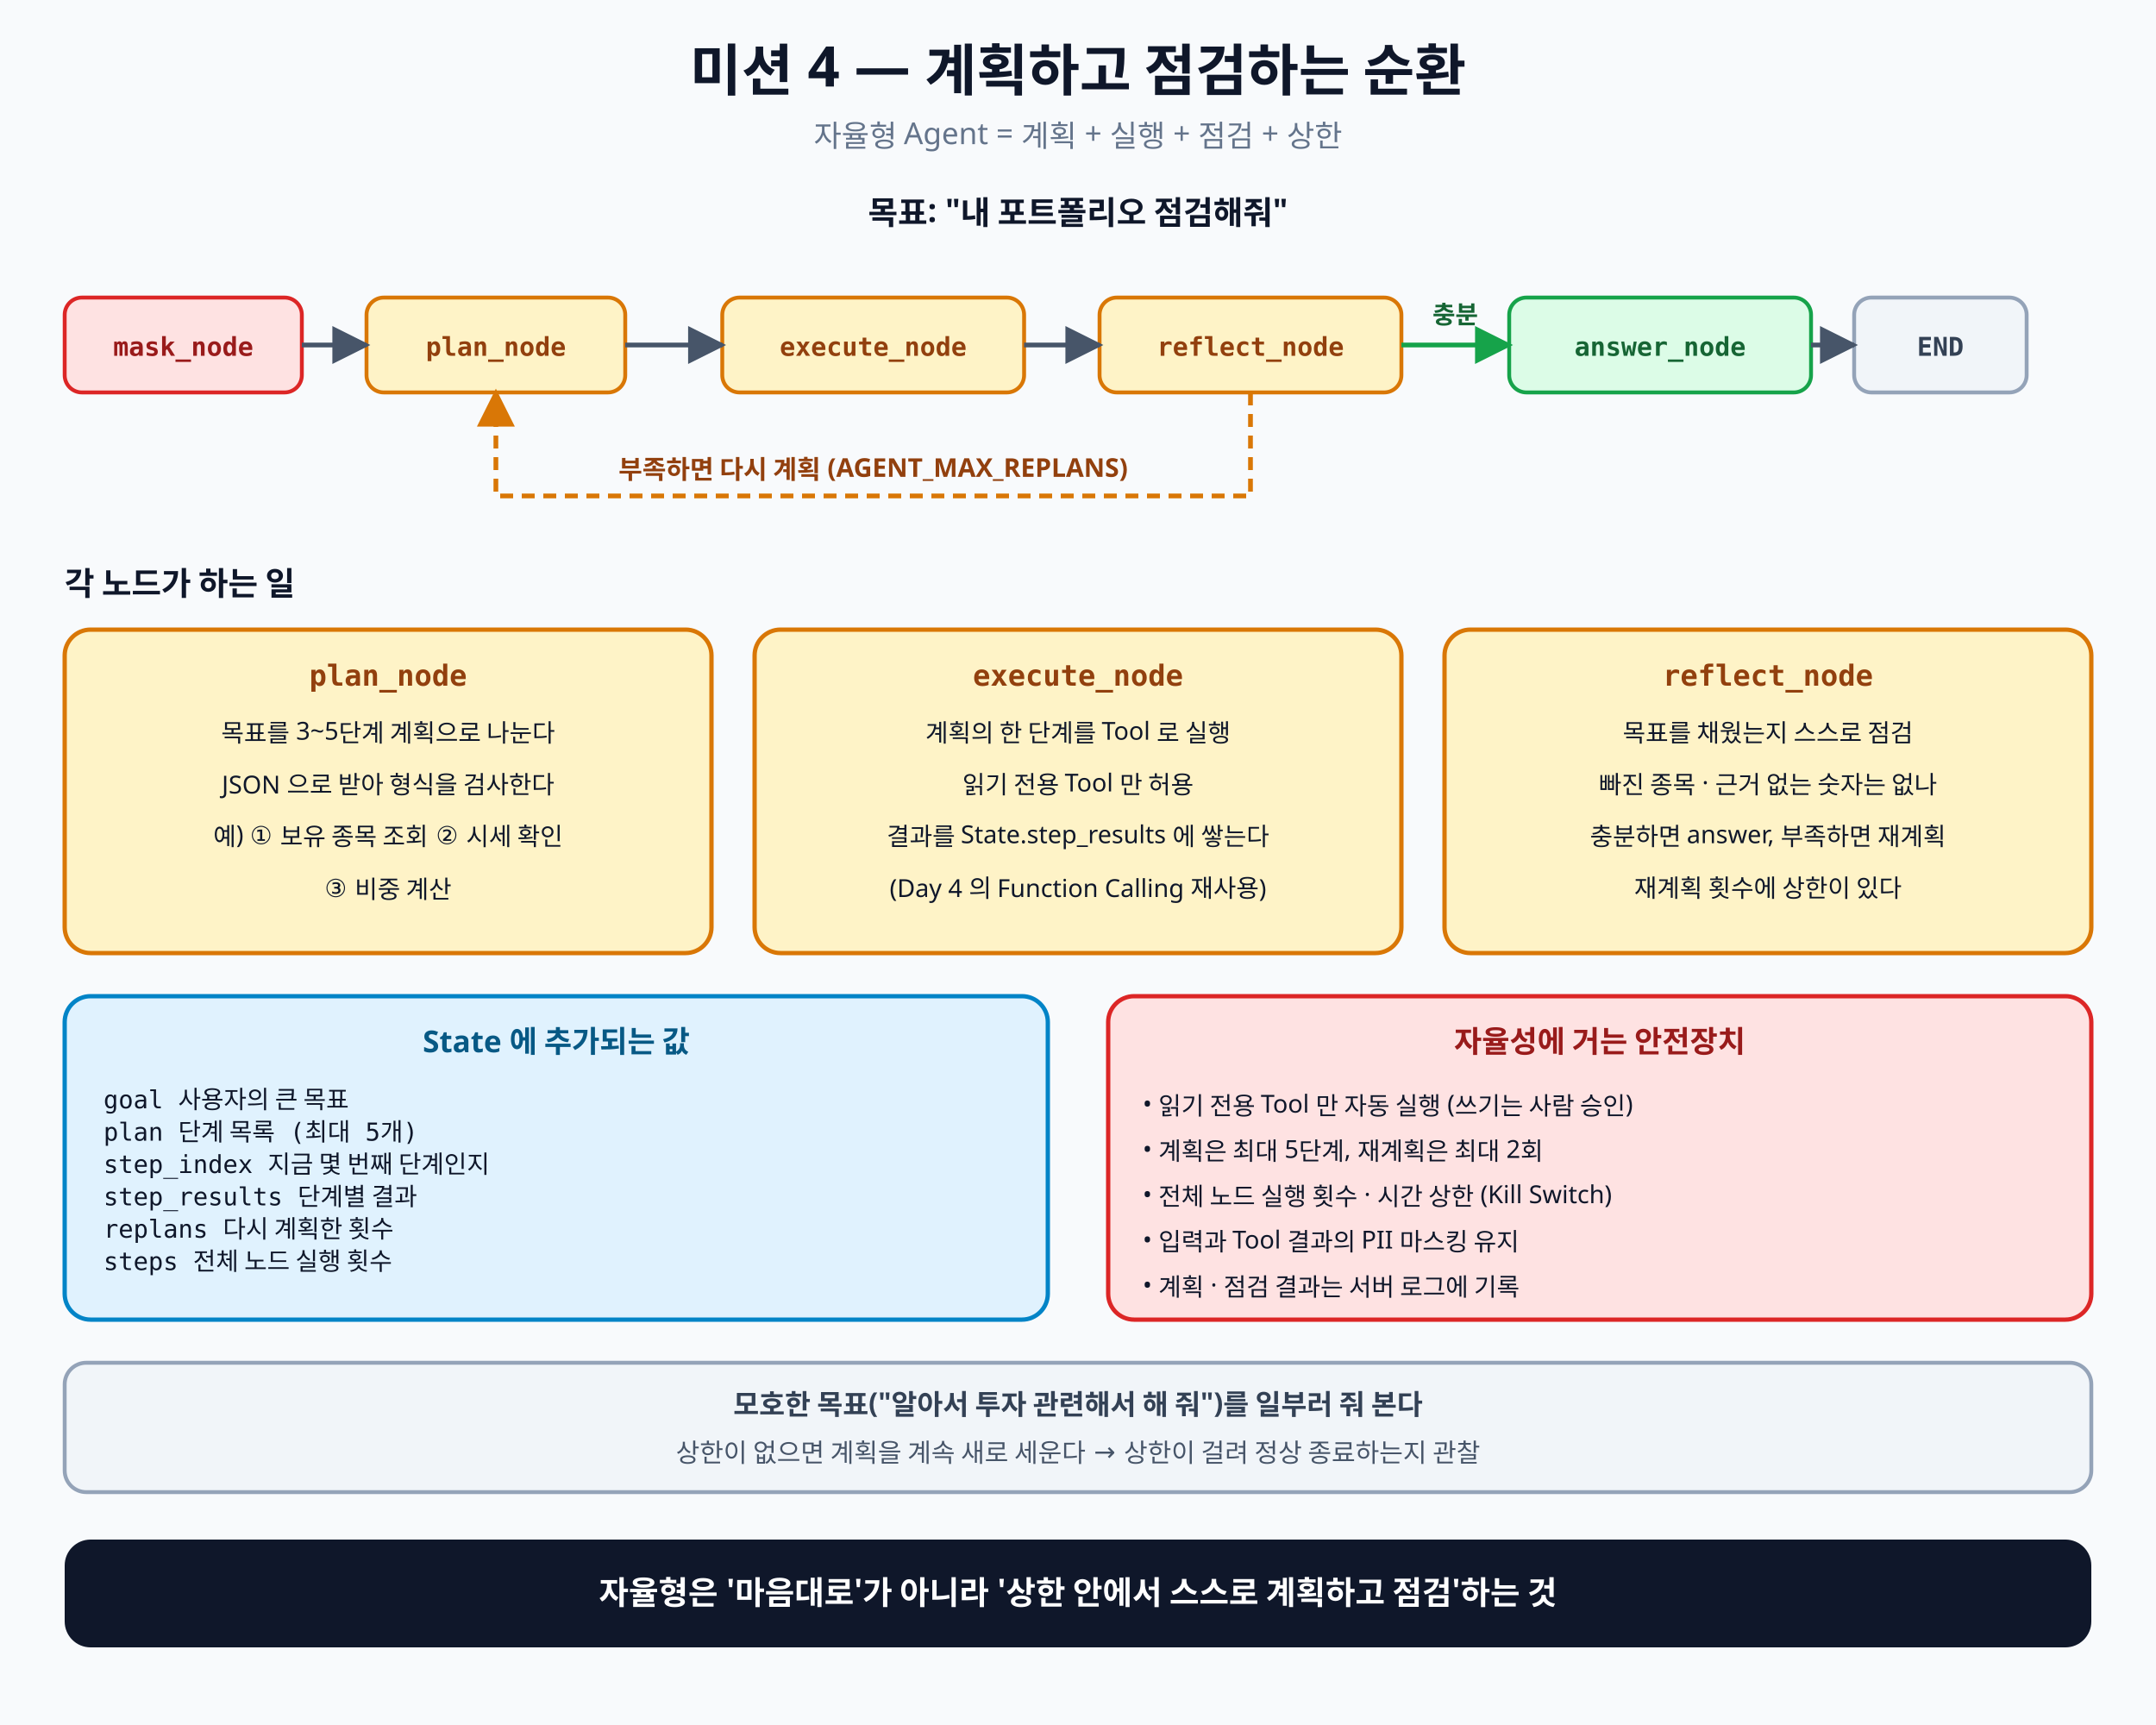
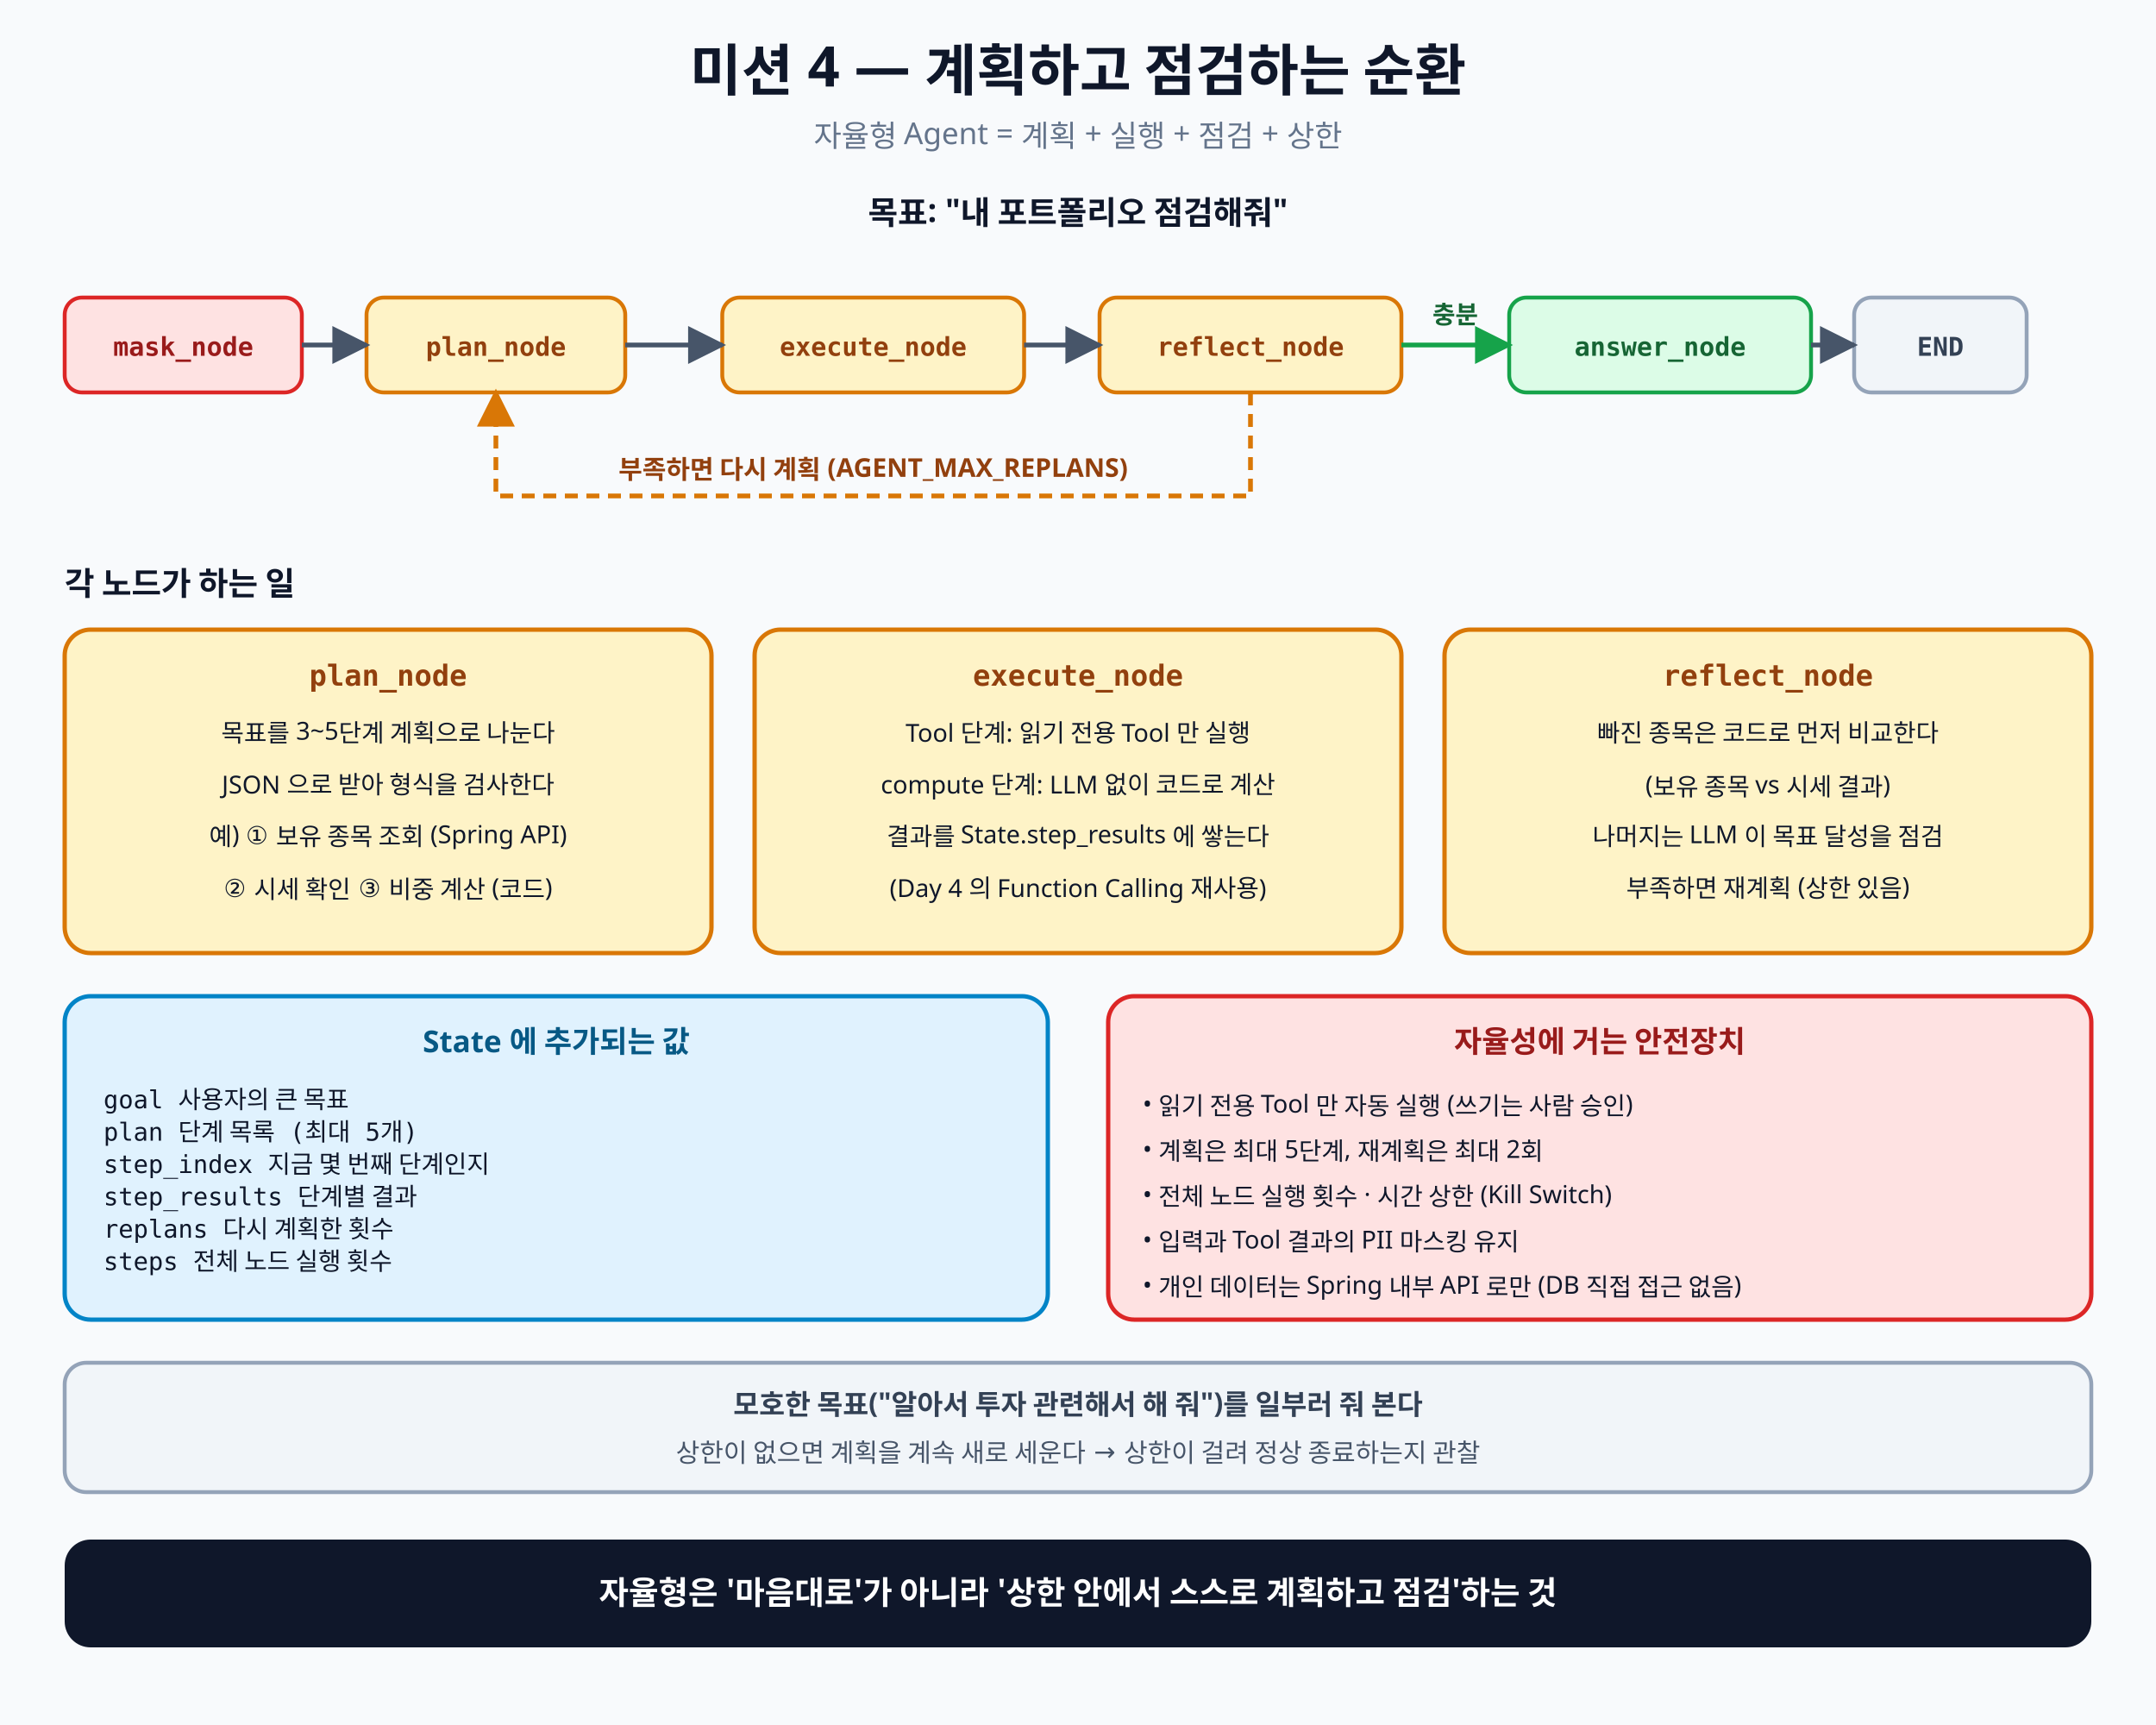
<svg xmlns="http://www.w3.org/2000/svg" width="1000" height="800" viewBox="0 0 1000 800" font-family="'Malgun Gothic','NanumGothic','Nanum Gothic','Noto Sans KR',sans-serif">
  <defs>
    <marker id="a" viewBox="0 0 10 10" refX="9" refY="5" markerWidth="8" markerHeight="8" orient="auto-start-reverse">
      <path d="M0,0 L10,5 L0,10 z" fill="#475569" />
    </marker>
    <marker id="g" viewBox="0 0 10 10" refX="9" refY="5" markerWidth="8" markerHeight="8" orient="auto-start-reverse">
      <path d="M0,0 L10,5 L0,10 z" fill="#16a34a" />
    </marker>
    <marker id="r" viewBox="0 0 10 10" refX="9" refY="5" markerWidth="8" markerHeight="8" orient="auto-start-reverse">
      <path d="M0,0 L10,5 L0,10 z" fill="#dc2626" />
    </marker>
    <marker id="o" viewBox="0 0 10 10" refX="9" refY="5" markerWidth="8" markerHeight="8" orient="auto-start-reverse">
      <path d="M0,0 L10,5 L0,10 z" fill="#d97706" />
    </marker>
    <marker id="p" viewBox="0 0 10 10" refX="9" refY="5" markerWidth="8" markerHeight="8" orient="auto-start-reverse">
      <path d="M0,0 L10,5 L0,10 z" fill="#7c3aed" />
    </marker>
    <marker id="b" viewBox="0 0 10 10" refX="9" refY="5" markerWidth="8" markerHeight="8" orient="auto-start-reverse">
      <path d="M0,0 L10,5 L0,10 z" fill="#0284c7" />
    </marker>
  </defs>
  <rect width="1000" height="800" fill="#f8fafc" />
  <text x="500" y="42" text-anchor="middle" font-size="26" font-weight="bold" fill="#0f172a">미션 4 — 계획하고 점검하는 순환</text>
  <text x="500" y="68" text-anchor="middle" font-size="14" fill="#64748b">자율형 Agent = 계획 + 실행 + 점검 + 상한</text>
  <text x="500" y="104" text-anchor="middle" font-size="15" fill="#0f172a" font-weight="bold">목표:  "내 포트폴리오 점검해줘"</text>
  <rect x="30" y="138" width="110" height="44" rx="8" fill="#fee2e2" stroke="#dc2626" stroke-width="1.8" />
  <text x="85.0" y="165.0" text-anchor="middle" font-size="12" fill="#991b1b" font-weight="bold" font-family="Consolas,'DejaVu Sans Mono','NanumGothicCoding',monospace">mask_node</text>
  <rect x="170" y="138" width="120" height="44" rx="8" fill="#fef3c7" stroke="#d97706" stroke-width="1.8" />
  <text x="230.0" y="165.0" text-anchor="middle" font-size="12" fill="#92400e" font-weight="bold" font-family="Consolas,'DejaVu Sans Mono','NanumGothicCoding',monospace">plan_node</text>
  <rect x="335" y="138" width="140" height="44" rx="8" fill="#fef3c7" stroke="#d97706" stroke-width="1.8" />
  <text x="405.0" y="165.0" text-anchor="middle" font-size="12" fill="#92400e" font-weight="bold" font-family="Consolas,'DejaVu Sans Mono','NanumGothicCoding',monospace">execute_node</text>
  <rect x="510" y="138" width="140" height="44" rx="8" fill="#fef3c7" stroke="#d97706" stroke-width="1.8" />
  <text x="580.0" y="165.0" text-anchor="middle" font-size="12" fill="#92400e" font-weight="bold" font-family="Consolas,'DejaVu Sans Mono','NanumGothicCoding',monospace">reflect_node</text>
  <rect x="700" y="138" width="140" height="44" rx="8" fill="#dcfce7" stroke="#16a34a" stroke-width="1.8" />
  <text x="770.0" y="165.0" text-anchor="middle" font-size="12" fill="#166534" font-weight="bold" font-family="Consolas,'DejaVu Sans Mono','NanumGothicCoding',monospace">answer_node</text>
  <line x1="140" y1="160" x2="170" y2="160" stroke="#475569" stroke-width="2.2" marker-end="url(#a)" />
  <line x1="290" y1="160" x2="335" y2="160" stroke="#475569" stroke-width="2.2" marker-end="url(#a)" />
  <line x1="475" y1="160" x2="510" y2="160" stroke="#475569" stroke-width="2.2" marker-end="url(#a)" />
  <line x1="650" y1="160" x2="700" y2="160" stroke="#16a34a" stroke-width="2.2" marker-end="url(#g)" />
  <text x="675" y="150" text-anchor="middle" font-size="11.5" fill="#166534" font-weight="bold">충분</text>
  <rect x="860" y="138" width="80" height="44" rx="8" fill="#f1f5f9" stroke="#94a3b8" stroke-width="1.8" />
  <text x="900.0" y="165.0" text-anchor="middle" font-size="12" fill="#334155" font-weight="bold" font-family="Consolas,'DejaVu Sans Mono','NanumGothicCoding',monospace">END</text>
  <line x1="840" y1="160" x2="860" y2="160" stroke="#475569" stroke-width="2.2" marker-end="url(#a)" />
  <polyline points="580,182 580,230 230,230 230,182" fill="none" stroke="#d97706" stroke-width="2.2" stroke-dasharray="6 4" marker-end="url(#o)" />
  <text x="405" y="222" text-anchor="middle" font-size="12" fill="#92400e" font-weight="bold">부족하면 다시 계획 (AGENT_MAX_REPLANS)</text>
  <text x="30" y="276" text-anchor="start" font-size="15" fill="#0f172a" font-weight="bold">각 노드가 하는 일</text>
  <rect x="30" y="292" width="300" height="150" rx="12" fill="#fef3c7" stroke="#d97706" stroke-width="2" />
  <text x="180" y="318" text-anchor="middle" font-size="13.5" fill="#92400e" font-weight="bold" font-family="Consolas,'DejaVu Sans Mono','NanumGothicCoding',monospace">plan_node</text>
  <text x="180" y="344" text-anchor="middle" font-size="11.5" fill="#0f172a">목표를 3~5단계 계획으로 나눈다</text>
  <text x="180" y="368" text-anchor="middle" font-size="11.5" fill="#0f172a">JSON 으로 받아 형식을 검사한다</text>
-   <text x="180" y="392" text-anchor="middle" font-size="11.5" fill="#0f172a">예) ① 보유 종목 조회 ② 시세 확인</text>
-   <text x="180" y="416" text-anchor="middle" font-size="11.5" fill="#0f172a">③ 비중 계산</text>
+   <text x="180" y="392" text-anchor="middle" font-size="11.5" fill="#0f172a">예) ① 보유 종목 조회 (Spring API)</text>
+   <text x="180" y="416" text-anchor="middle" font-size="11.5" fill="#0f172a">② 시세 확인 ③ 비중 계산 (코드)</text>
  <rect x="350" y="292" width="300" height="150" rx="12" fill="#fef3c7" stroke="#d97706" stroke-width="2" />
  <text x="500" y="318" text-anchor="middle" font-size="13.5" fill="#92400e" font-weight="bold" font-family="Consolas,'DejaVu Sans Mono','NanumGothicCoding',monospace">execute_node</text>
-   <text x="500" y="344" text-anchor="middle" font-size="11.5" fill="#0f172a">계획의 한 단계를 Tool 로 실행</text>
-   <text x="500" y="368" text-anchor="middle" font-size="11.5" fill="#0f172a">읽기 전용 Tool 만 허용</text>
+   <text x="500" y="344" text-anchor="middle" font-size="11.5" fill="#0f172a">Tool 단계: 읽기 전용 Tool 만 실행</text>
+   <text x="500" y="368" text-anchor="middle" font-size="11.5" fill="#0f172a">compute 단계: LLM 없이 코드로 계산</text>
  <text x="500" y="392" text-anchor="middle" font-size="11.5" fill="#0f172a">결과를 State.step_results 에 쌓는다</text>
  <text x="500" y="416" text-anchor="middle" font-size="11.5" fill="#0f172a">(Day 4 의 Function Calling 재사용)</text>
  <rect x="670" y="292" width="300" height="150" rx="12" fill="#fef3c7" stroke="#d97706" stroke-width="2" />
  <text x="820" y="318" text-anchor="middle" font-size="13.5" fill="#92400e" font-weight="bold" font-family="Consolas,'DejaVu Sans Mono','NanumGothicCoding',monospace">reflect_node</text>
-   <text x="820" y="344" text-anchor="middle" font-size="11.5" fill="#0f172a">목표를 채웠는지 스스로 점검</text>
-   <text x="820" y="368" text-anchor="middle" font-size="11.5" fill="#0f172a">빠진 종목 · 근거 없는 숫자는 없나</text>
-   <text x="820" y="392" text-anchor="middle" font-size="11.5" fill="#0f172a">충분하면 answer, 부족하면 재계획</text>
-   <text x="820" y="416" text-anchor="middle" font-size="11.5" fill="#0f172a">재계획 횟수에 상한이 있다</text>
+   <text x="820" y="344" text-anchor="middle" font-size="11.5" fill="#0f172a">빠진 종목은 코드로 먼저 비교한다</text>
+   <text x="820" y="368" text-anchor="middle" font-size="11.5" fill="#0f172a">(보유 종목 vs 시세 결과)</text>
+   <text x="820" y="392" text-anchor="middle" font-size="11.5" fill="#0f172a">나머지는 LLM 이 목표 달성을 점검</text>
+   <text x="820" y="416" text-anchor="middle" font-size="11.5" fill="#0f172a">부족하면 재계획 (상한 있음)</text>
  <rect x="30" y="462" width="456" height="150" rx="12" fill="#e0f2fe" stroke="#0284c7" stroke-width="2" />
  <text x="258" y="488" text-anchor="middle" font-size="14" fill="#075985" font-weight="bold">State 에 추가되는 값</text>
  <text x="48" y="514" text-anchor="start" font-size="11.5" fill="#0f172a" font-family="Consolas,'DejaVu Sans Mono','NanumGothicCoding',monospace">goal  사용자의 큰 목표</text>
  <text x="48" y="529" text-anchor="start" font-size="11.5" fill="#0f172a" font-family="Consolas,'DejaVu Sans Mono','NanumGothicCoding',monospace">plan  단계 목록 (최대 5개)</text>
  <text x="48" y="544" text-anchor="start" font-size="11.5" fill="#0f172a" font-family="Consolas,'DejaVu Sans Mono','NanumGothicCoding',monospace">step_index  지금 몇 번째 단계인지</text>
  <text x="48" y="559" text-anchor="start" font-size="11.5" fill="#0f172a" font-family="Consolas,'DejaVu Sans Mono','NanumGothicCoding',monospace">step_results  단계별 결과</text>
  <text x="48" y="574" text-anchor="start" font-size="11.5" fill="#0f172a" font-family="Consolas,'DejaVu Sans Mono','NanumGothicCoding',monospace">replans  다시 계획한 횟수</text>
  <text x="48" y="589" text-anchor="start" font-size="11.5" fill="#0f172a" font-family="Consolas,'DejaVu Sans Mono','NanumGothicCoding',monospace">steps  전체 노드 실행 횟수</text>
  <rect x="514" y="462" width="456" height="150" rx="12" fill="#fee2e2" stroke="#dc2626" stroke-width="2" />
  <text x="742" y="488" text-anchor="middle" font-size="14" fill="#991b1b" font-weight="bold">자율성에 거는 안전장치</text>
  <text x="530" y="516" text-anchor="start" font-size="11.5" fill="#0f172a">•  읽기 전용 Tool 만 자동 실행 (쓰기는 사람 승인)</text>
  <text x="530" y="537" text-anchor="start" font-size="11.5" fill="#0f172a">•  계획은 최대 5단계, 재계획은 최대 2회</text>
  <text x="530" y="558" text-anchor="start" font-size="11.5" fill="#0f172a">•  전체 노드 실행 횟수 · 시간 상한 (Kill Switch)</text>
  <text x="530" y="579" text-anchor="start" font-size="11.5" fill="#0f172a">•  입력과 Tool 결과의 PII 마스킹 유지</text>
-   <text x="530" y="600" text-anchor="start" font-size="11.5" fill="#0f172a">•  계획 · 점검 결과는 서버 로그에 기록</text>
+   <text x="530" y="600" text-anchor="start" font-size="11.5" fill="#0f172a">•  개인 데이터는 Spring 내부 API 로만 (DB 직접 접근 없음)</text>
  <rect x="30" y="632" width="940" height="60" rx="10" fill="#f1f5f9" stroke="#94a3b8" stroke-width="1.8" />
  <text x="500" y="656" text-anchor="middle" font-size="13" fill="#334155" font-weight="bold">모호한 목표("알아서 투자 관련해서 해 줘")를 일부러 줘 본다</text>
  <text x="500" y="678" text-anchor="middle" font-size="12" fill="#475569">상한이 없으면 계획을 계속 새로 세운다 → 상한이 걸려 정상 종료하는지 관찰</text>
  <rect x="30" y="714" width="940" height="50" rx="12" fill="#0f172a" />
  <text x="500.0" y="744.0" text-anchor="middle" font-size="15" fill="#ffffff" font-weight="bold">자율형은 '마음대로'가 아니라 '상한 안에서 스스로 계획하고 점검'하는 것</text>
</svg>
